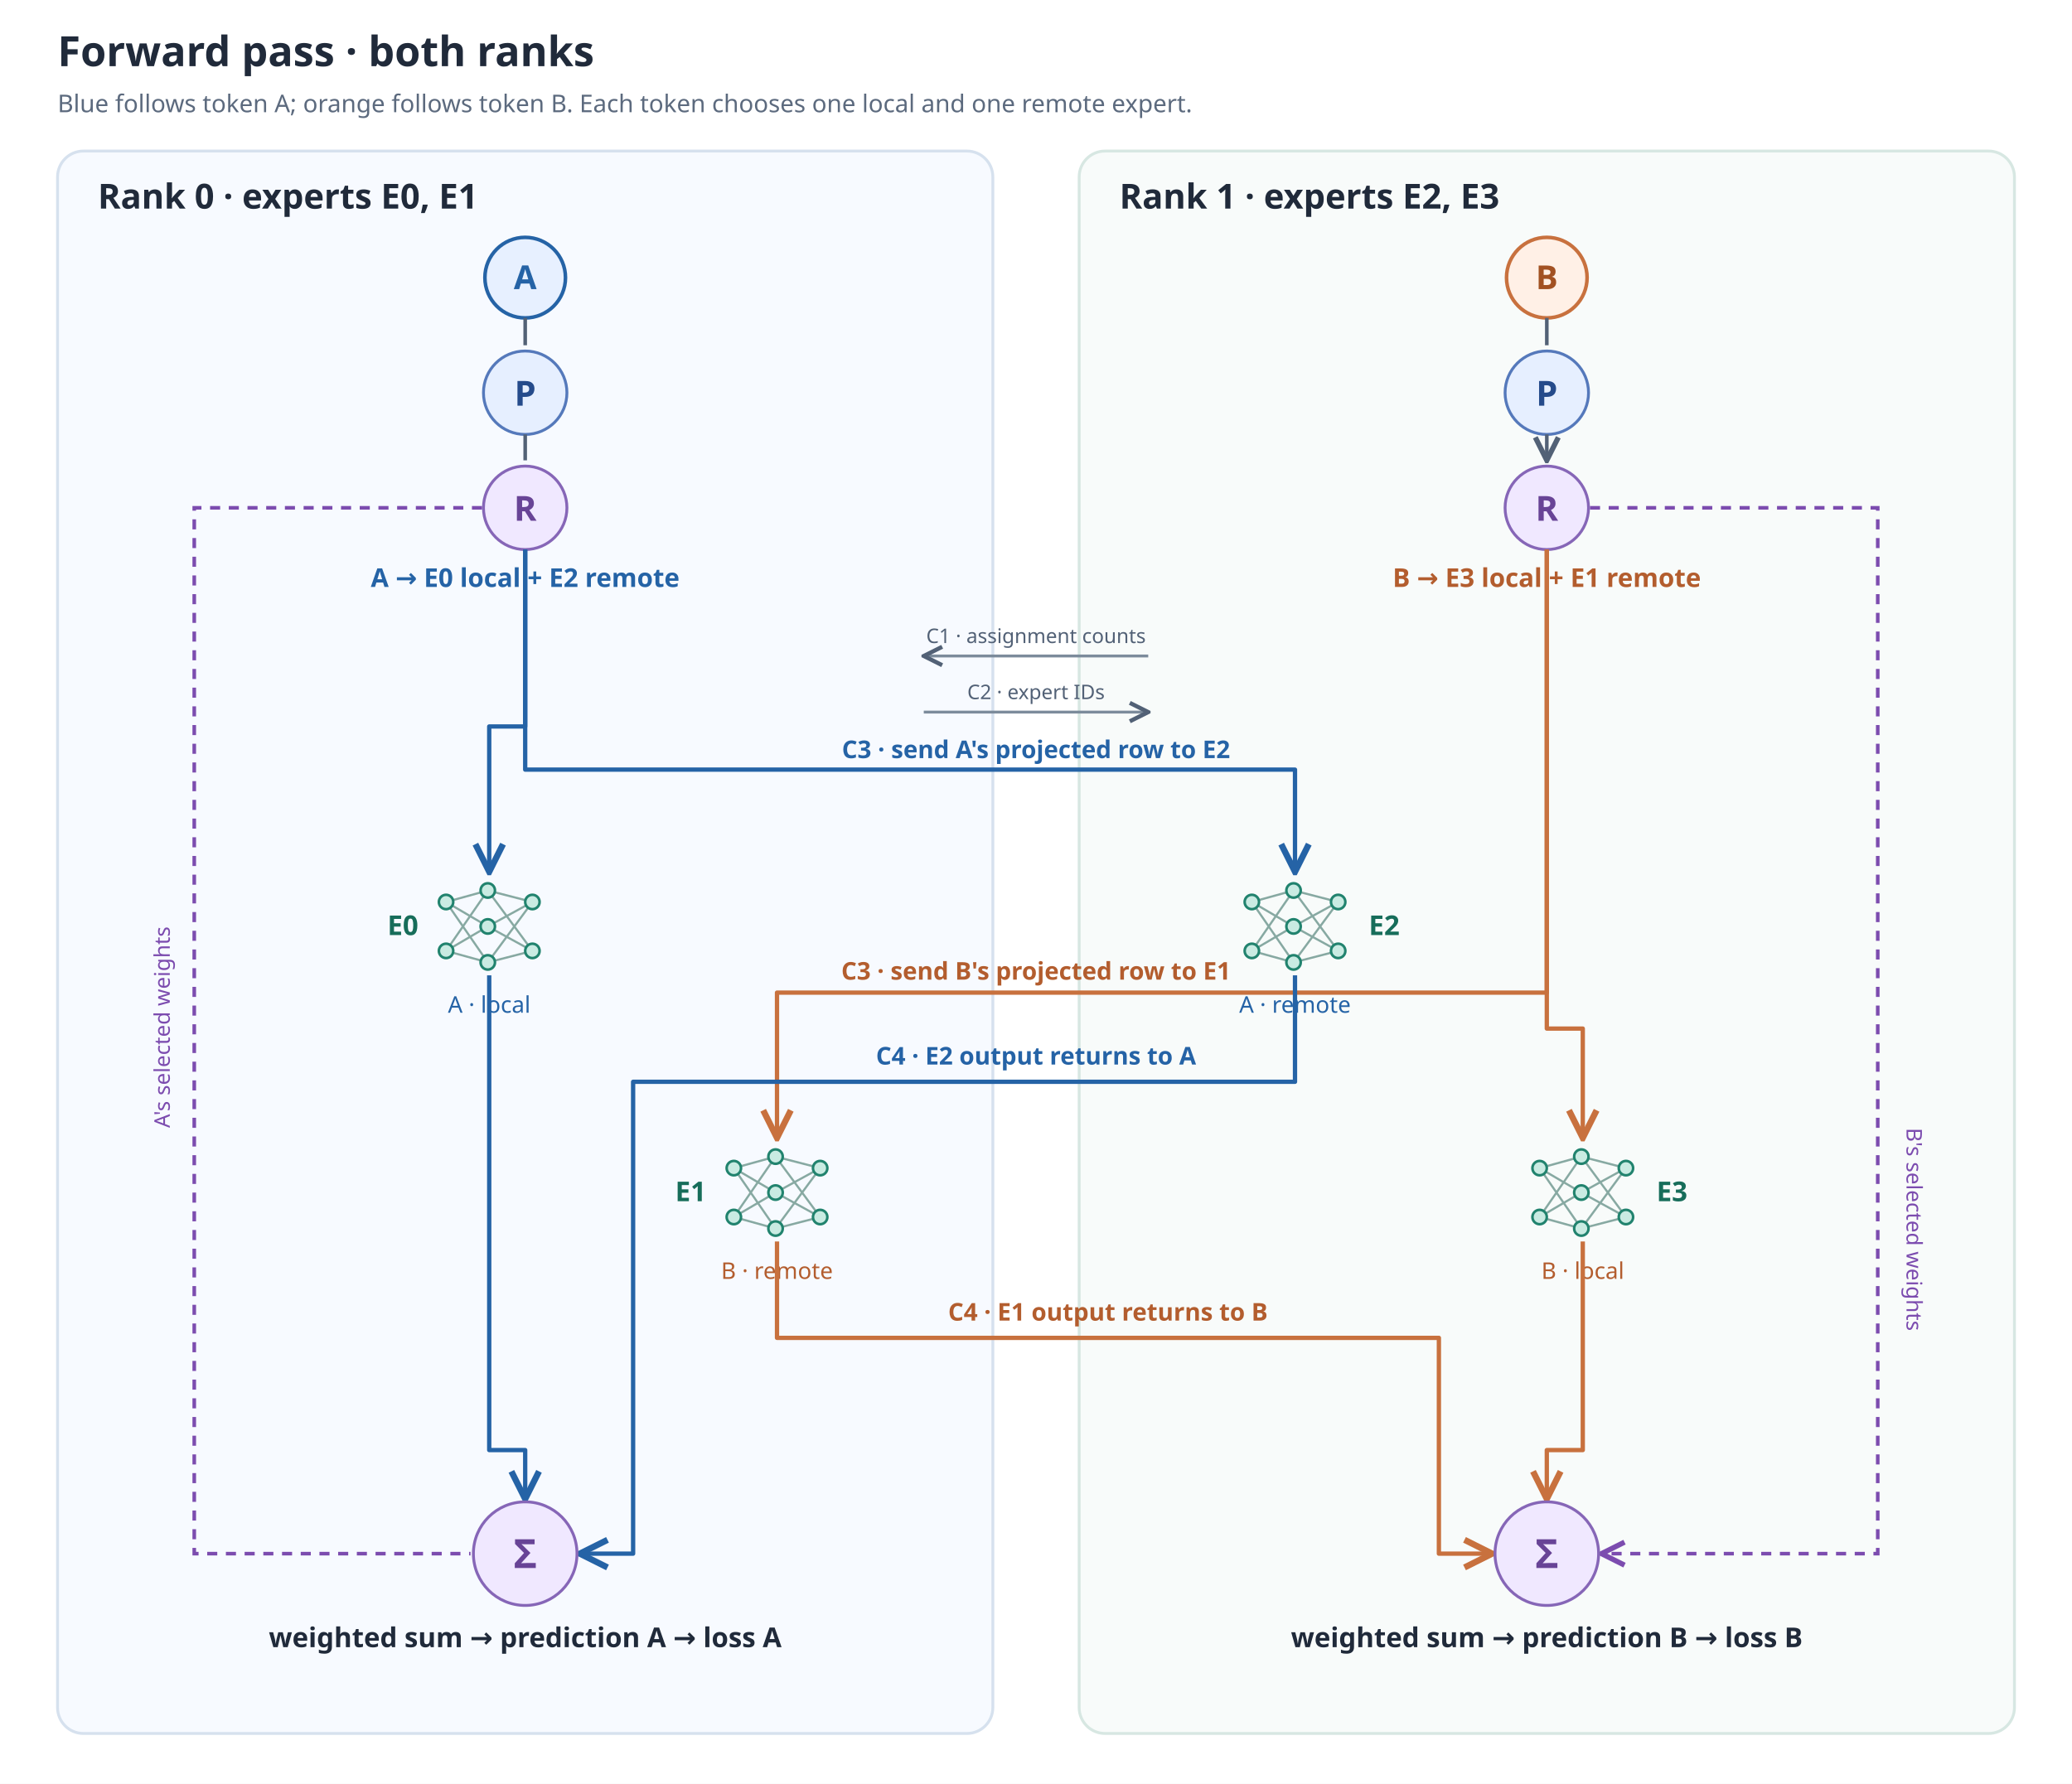
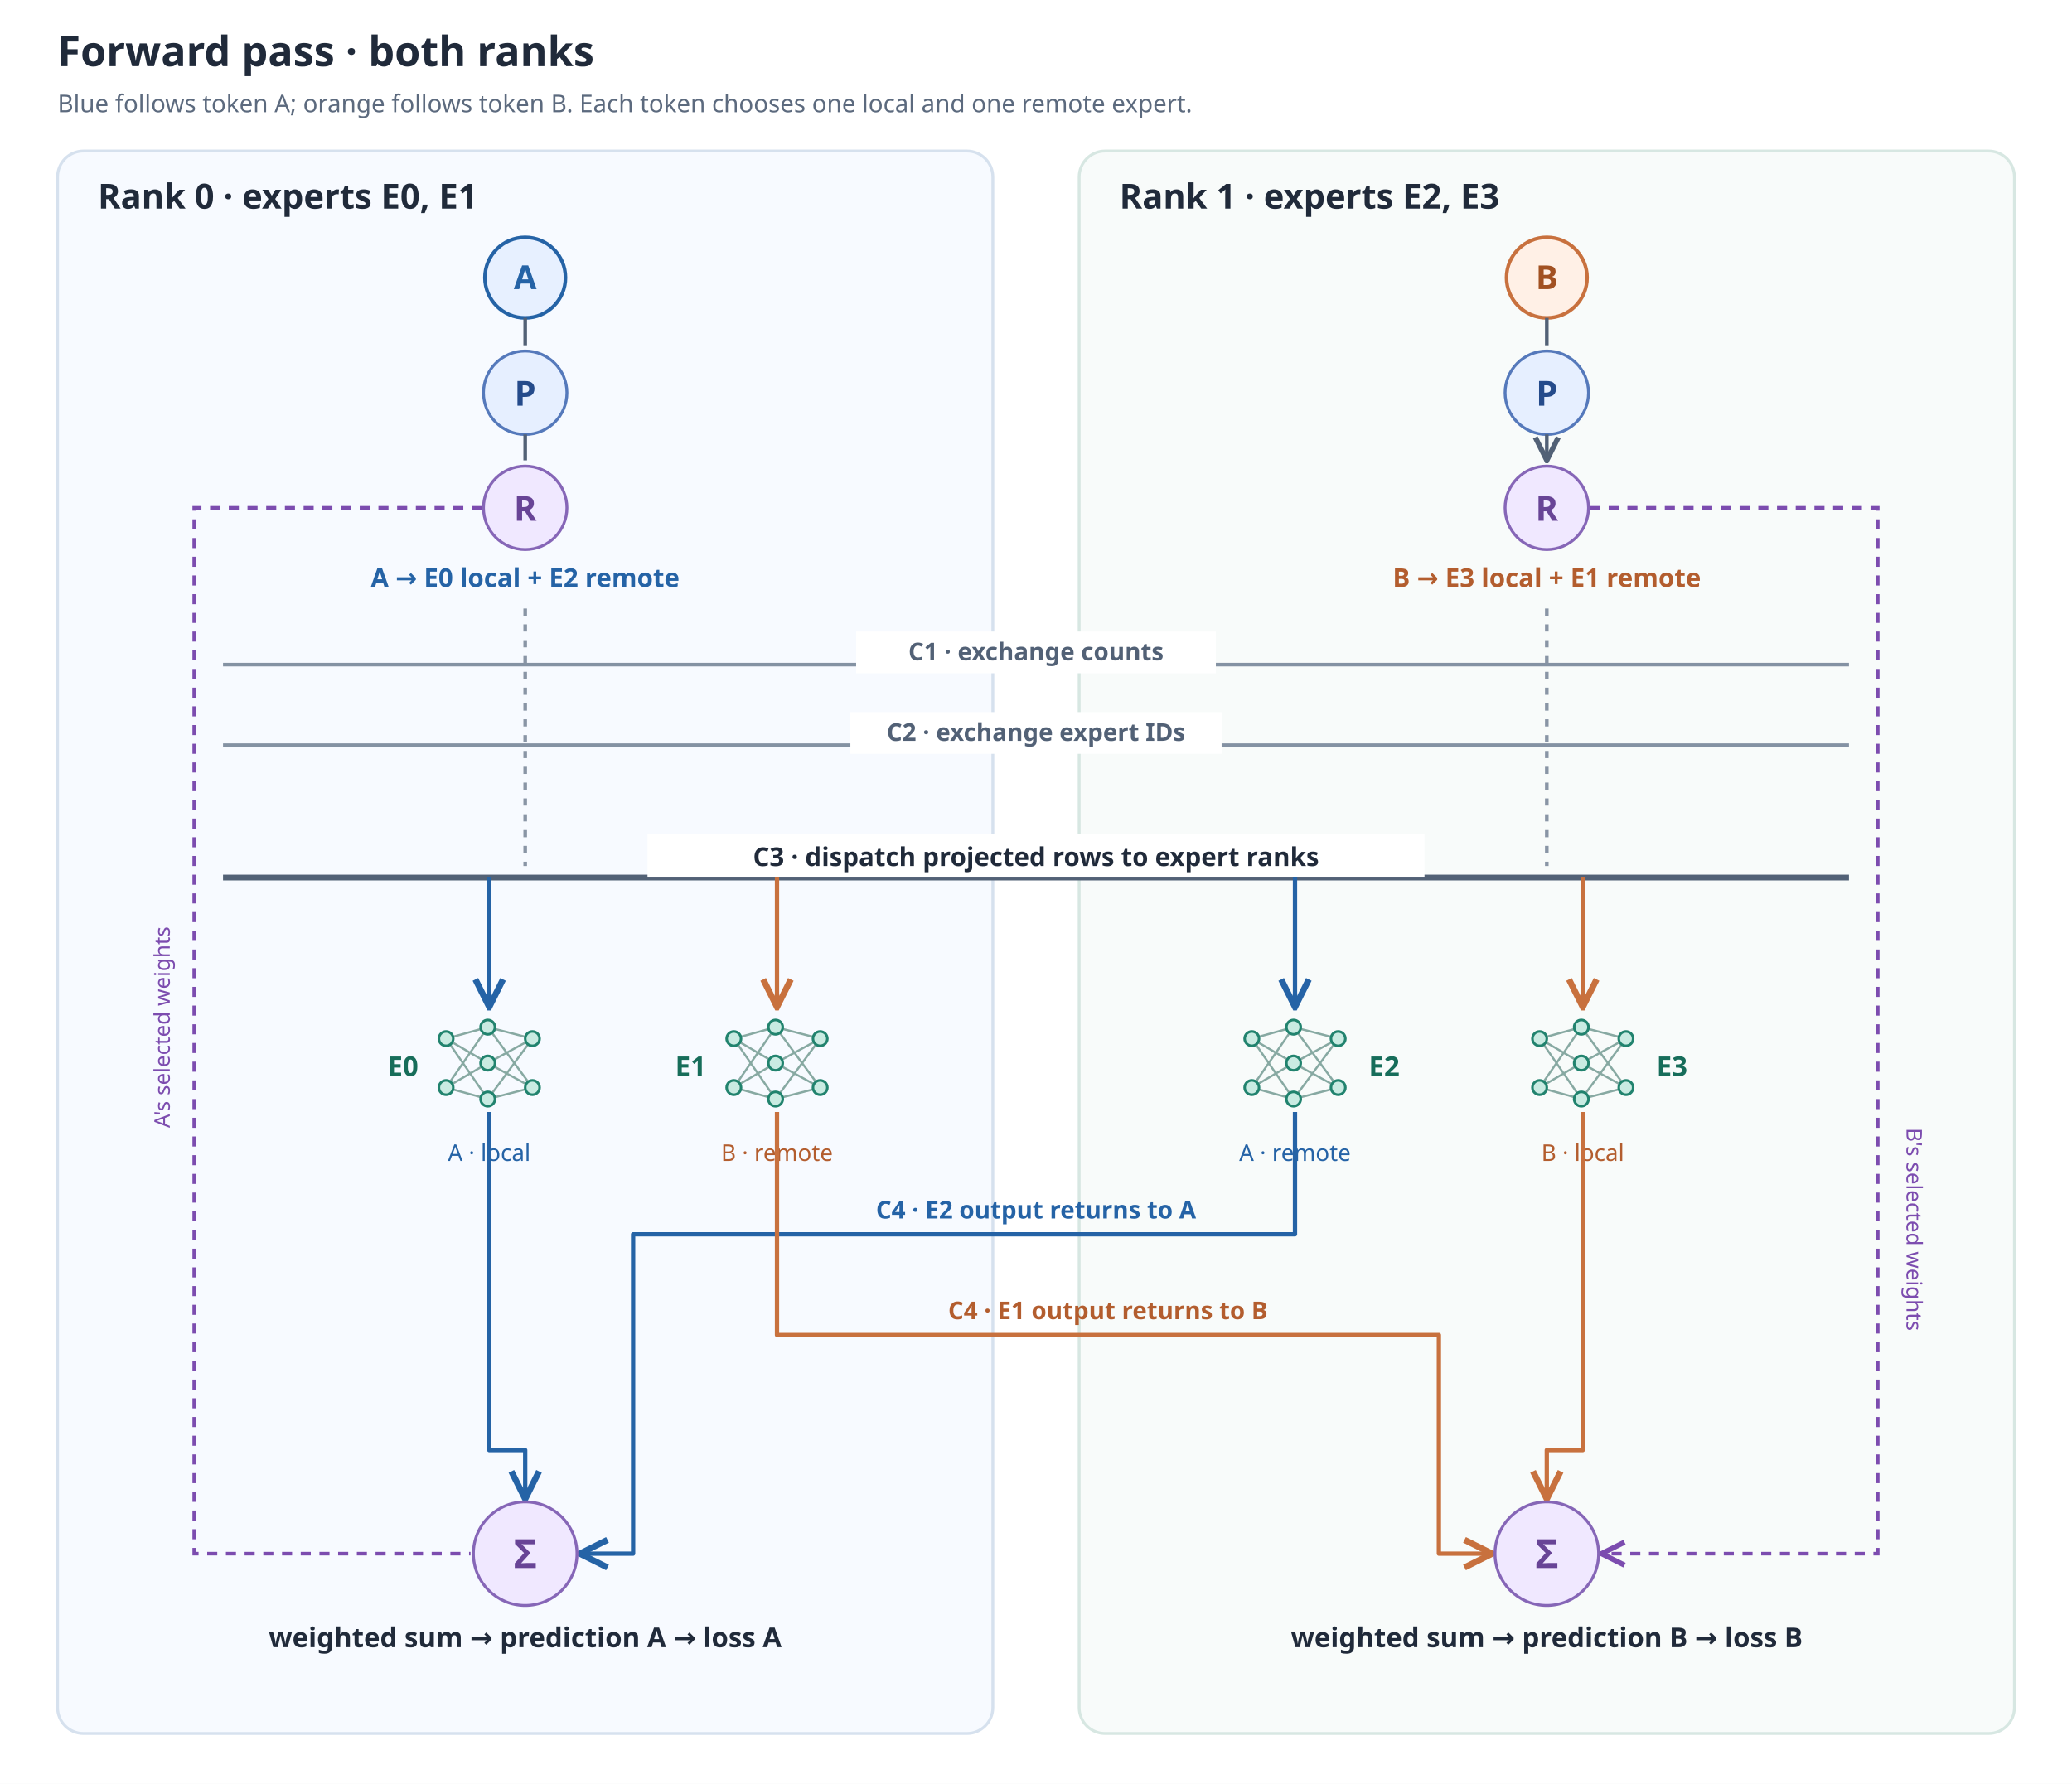
<svg xmlns="http://www.w3.org/2000/svg" xmlns:xlink="http://www.w3.org/1999/xlink" viewBox="0 0 1440 1240" role="img" aria-labelledby="title desc">
  <defs>
    <marker id="gray-arrow" viewBox="0 0 10 10" refX="9" refY="5" markerWidth="8" markerHeight="8" orient="auto-start-reverse">
      <path d="M1 1L9 5L1 9" fill="none" stroke="#526176" stroke-width="1.8" />
    </marker>
    <marker id="blue-arrow" viewBox="0 0 10 10" refX="9" refY="5" markerWidth="8" markerHeight="8" orient="auto">
      <path d="M1 1L9 5L1 9" fill="none" stroke="#2563a6" stroke-width="1.8" />
    </marker>
    <marker id="orange-arrow" viewBox="0 0 10 10" refX="9" refY="5" markerWidth="8" markerHeight="8" orient="auto">
      <path d="M1 1L9 5L1 9" fill="none" stroke="#c8713e" stroke-width="1.8" />
    </marker>
    <marker id="purple-arrow" viewBox="0 0 10 10" refX="9" refY="5" markerWidth="8" markerHeight="8" orient="auto">
      <path d="M1 1L9 5L1 9" fill="none" stroke="#7c4caf" stroke-width="1.8" />
    </marker>
    <symbol id="expert" viewBox="0 0 76 68">
      <g fill="none" stroke="#87a9a2" stroke-width="1.5">
        <path d="M8 17L37 9M8 17L37 34M8 17L37 59M8 51L37 9M8 51L37 34M8 51L37 59M37 9L68 17M37 9L68 51M37 34L68 17M37 34L68 51M37 59L68 17M37 59L68 51" />
      </g>
      <g fill="#c9ebe2" stroke="#21836e" stroke-width="1.8">
        <circle cx="8" cy="17" r="5" />
        <circle cx="8" cy="51" r="5" />
        <circle cx="37" cy="9" r="5" />
        <circle cx="37" cy="34" r="5" />
        <circle cx="37" cy="59" r="5" />
        <circle cx="68" cy="17" r="5" />
        <circle cx="68" cy="51" r="5" />
      </g>
    </symbol>
  </defs>
  <rect width="1440" height="1240" fill="#fff" />
  <text x="40" y="46" fill="#202a3a" font-family="system-ui,sans-serif" font-size="29" font-weight="700">Forward pass · both ranks</text>
  <text x="40" y="78" fill="#5c6a7e" font-family="system-ui,sans-serif" font-size="17">Blue follows token A; orange follows token B. Each token chooses one local and one remote expert.</text>
  <rect x="40" y="105" width="650" height="1100" rx="18" fill="#f7faff" stroke="#d6e1ee" stroke-width="2" />
  <rect x="750" y="105" width="650" height="1100" rx="18" fill="#f8fbfa" stroke="#d7e7e2" stroke-width="2" />
  <text x="68" y="145" fill="#202a3a" font-family="system-ui,sans-serif" font-size="24" font-weight="700">Rank 0 · experts E0, E1</text>
  <text x="778" y="145" fill="#202a3a" font-family="system-ui,sans-serif" font-size="24" font-weight="700">Rank 1 · experts E2, E3</text>
  <g font-family="system-ui,sans-serif" text-anchor="middle">
    <circle cx="365" cy="193" r="28" fill="#e7f0ff" stroke="#2563a6" stroke-width="2.5" />
    <text x="365" y="201" fill="#2563a6" font-size="23" font-weight="700">A</text>
    <circle cx="1075" cy="193" r="28" fill="#fff0e6" stroke="#c8713e" stroke-width="2.5" />
    <text x="1075" y="201" fill="#a25122" font-size="23" font-weight="700">B</text>
    <circle cx="365" cy="273" r="29" fill="#e6efff" stroke="#5579bb" stroke-width="2" />
    <text x="365" y="282" fill="#254b8b" font-size="24" font-weight="700">P</text>
    <circle cx="1075" cy="273" r="29" fill="#e6efff" stroke="#5579bb" stroke-width="2" />
    <text x="1075" y="282" fill="#254b8b" font-size="24" font-weight="700">P</text>
    <circle cx="365" cy="353" r="29" fill="#f0e8ff" stroke="#8666b7" stroke-width="2" />
    <text x="365" y="362" fill="#684496" font-size="24" font-weight="700">R</text>
    <circle cx="1075" cy="353" r="29" fill="#f0e8ff" stroke="#8666b7" stroke-width="2" />
    <text x="1075" y="362" fill="#684496" font-size="24" font-weight="700">R</text>
    <text x="365" y="408" fill="#2563a6" font-size="18" font-weight="700">A → E0 local + E2 remote</text>
    <text x="1075" y="408" fill="#b35d2e" font-size="18" font-weight="700">B → E3 local + E1 remote</text>
  </g>
  <g fill="none" stroke="#526176" stroke-width="2.5" marker-end="url(#gray-arrow)">
    <path d="M365 221V240M365 302V320M1075 221V240M1075 302V320" />
  </g>
-   <g font-family="system-ui,sans-serif" text-anchor="middle" fill="#526176" font-size="14">
-     <text x="720" y="447">C1 · assignment counts</text>
-     <text x="720" y="486">C2 · expert IDs</text>
+   <g fill="none" stroke="#8492a3" stroke-width="2.5">
+     <path d="M155 462H1285M155 518H1285" />
  </g>
-   <path d="M642 456H798M642 495H798" fill="none" stroke="#7c8b9b" stroke-width="2" marker-start="url(#gray-arrow)" marker-end="url(#gray-arrow)" />
-   <g fill="none" stroke-width="3" stroke-linejoin="round">
-     <path d="M365 382V505H340V606" stroke="#2563a6" marker-end="url(#blue-arrow)" />
-     <path d="M365 382V535H900V606" stroke="#2563a6" marker-end="url(#blue-arrow)" />
-     <path d="M1075 382V715H1100V791" stroke="#c8713e" marker-end="url(#orange-arrow)" />
-     <path d="M1075 382V690H540V791" stroke="#c8713e" marker-end="url(#orange-arrow)" />
+   <g font-family="system-ui,sans-serif" text-anchor="middle" fill="#526176" font-size="17" font-weight="700">
+     <rect x="595" y="439" width="250" height="29" fill="#fff" />
+     <text x="720" y="459">C1 · exchange counts</text>
+     <rect x="591" y="495" width="258" height="29" fill="#fff" />
+     <text x="720" y="515">C2 · exchange expert IDs</text>
  </g>
-   <text x="720" y="527" text-anchor="middle" fill="#2563a6" font-family="system-ui,sans-serif" font-size="17" font-weight="700">C3 · send A's projected row to E2</text>
-   <text x="720" y="681" text-anchor="middle" fill="#b35d2e" font-family="system-ui,sans-serif" font-size="17" font-weight="700">C3 · send B's projected row to E1</text>
+   <path d="M365 423V602M1075 423V602" fill="none" stroke="#8995a5" stroke-width="2.5" stroke-dasharray="5 6" />
+   <path d="M155 610H1285" fill="none" stroke="#526176" stroke-width="4" />
+   <rect x="450" y="580" width="540" height="30" fill="#fff" />
+   <text x="720" y="602" text-anchor="middle" fill="#202a3a" font-family="system-ui,sans-serif" font-size="18" font-weight="700">C3 · dispatch projected rows to expert ranks</text>
+   <g fill="none" stroke-width="3" marker-end="url(#blue-arrow)">
+     <path d="M340 610V700" stroke="#2563a6" />
+     <path d="M900 610V700" stroke="#2563a6" />
+   </g>
+   <g fill="none" stroke-width="3" marker-end="url(#orange-arrow)">
+     <path d="M540 610V700" stroke="#c8713e" />
+     <path d="M1100 610V700" stroke="#c8713e" />
+   </g>
  <g font-family="system-ui,sans-serif" text-anchor="middle">
-     <text x="280" y="650" fill="#176d5a" font-size="19" font-weight="700">E0</text>
-     <text x="962" y="650" fill="#176d5a" font-size="19" font-weight="700">E2</text>
-     <text x="480" y="835" fill="#176d5a" font-size="19" font-weight="700">E1</text>
-     <text x="1162" y="835" fill="#176d5a" font-size="19" font-weight="700">E3</text>
-     <use xlink:href="#expert" x="302" y="610" width="76" height="68" />
-     <use xlink:href="#expert" x="862" y="610" width="76" height="68" />
-     <use xlink:href="#expert" x="502" y="795" width="76" height="68" />
-     <use xlink:href="#expert" x="1062" y="795" width="76" height="68" />
-     <text x="340" y="704" fill="#2563a6" font-size="16">A · local</text>
-     <text x="900" y="704" fill="#2563a6" font-size="16">A · remote</text>
-     <text x="540" y="889" fill="#b35d2e" font-size="16">B · remote</text>
-     <text x="1100" y="889" fill="#b35d2e" font-size="16">B · local</text>
+     <text x="280" y="748" fill="#176d5a" font-size="19" font-weight="700">E0</text>
+     <text x="480" y="748" fill="#176d5a" font-size="19" font-weight="700">E1</text>
+     <text x="962" y="748" fill="#176d5a" font-size="19" font-weight="700">E2</text>
+     <text x="1162" y="748" fill="#176d5a" font-size="19" font-weight="700">E3</text>
+     <use xlink:href="#expert" x="302" y="705" width="76" height="68" />
+     <use xlink:href="#expert" x="502" y="705" width="76" height="68" />
+     <use xlink:href="#expert" x="862" y="705" width="76" height="68" />
+     <use xlink:href="#expert" x="1062" y="705" width="76" height="68" />
+     <text x="340" y="807" fill="#2563a6" font-size="16">A · local</text>
+     <text x="540" y="807" fill="#b35d2e" font-size="16">B · remote</text>
+     <text x="900" y="807" fill="#2563a6" font-size="16">A · remote</text>
+     <text x="1100" y="807" fill="#b35d2e" font-size="16">B · local</text>
  </g>
  <g fill="none" stroke-width="3" stroke-linejoin="round">
-     <path d="M340 678V1008H365V1042" stroke="#2563a6" marker-end="url(#blue-arrow)" />
-     <path d="M900 678V752H440V1080H403" stroke="#2563a6" marker-end="url(#blue-arrow)" />
-     <path d="M1100 863V1008H1075V1042" stroke="#c8713e" marker-end="url(#orange-arrow)" />
-     <path d="M540 863V930H1000V1080H1037" stroke="#c8713e" marker-end="url(#orange-arrow)" />
+     <path d="M340 773V1008H365V1042" stroke="#2563a6" marker-end="url(#blue-arrow)" />
+     <path d="M900 773V858H440V1080H403" stroke="#2563a6" marker-end="url(#blue-arrow)" />
+     <path d="M1100 773V1008H1075V1042" stroke="#c8713e" marker-end="url(#orange-arrow)" />
+     <path d="M540 773V928H1000V1080H1037" stroke="#c8713e" marker-end="url(#orange-arrow)" />
  </g>
-   <text x="720" y="740" text-anchor="middle" fill="#2563a6" font-family="system-ui,sans-serif" font-size="17" font-weight="700">C4 · E2 output returns to A</text>
-   <text x="770" y="918" text-anchor="middle" fill="#b35d2e" font-family="system-ui,sans-serif" font-size="17" font-weight="700">C4 · E1 output returns to B</text>
+   <text x="720" y="847" text-anchor="middle" fill="#2563a6" font-family="system-ui,sans-serif" font-size="17" font-weight="700">C4 · E2 output returns to A</text>
+   <text x="770" y="917" text-anchor="middle" fill="#b35d2e" font-family="system-ui,sans-serif" font-size="17" font-weight="700">C4 · E1 output returns to B</text>
  <path d="M335 353H135V1080H327M1105 353H1305V1080H1113" fill="none" stroke="#7c4caf" stroke-width="2.5" stroke-dasharray="7 6" marker-end="url(#purple-arrow)" />
  <text x="118" y="784" fill="#7c4caf" font-family="system-ui,sans-serif" font-size="15" transform="rotate(-90 118 784)">A's selected weights</text>
  <text x="1325" y="784" fill="#7c4caf" font-family="system-ui,sans-serif" font-size="15" transform="rotate(90 1325 784)">B's selected weights</text>
  <g font-family="system-ui,sans-serif" text-anchor="middle">
    <circle cx="365" cy="1080" r="36" fill="#f0e8ff" stroke="#8666b7" stroke-width="2" />
    <text x="365" y="1090" fill="#684496" font-size="28" font-weight="700">Σ</text>
    <circle cx="1075" cy="1080" r="36" fill="#f0e8ff" stroke="#8666b7" stroke-width="2" />
    <text x="1075" y="1090" fill="#684496" font-size="28" font-weight="700">Σ</text>
    <text x="365" y="1145" fill="#202a3a" font-size="19" font-weight="700">weighted sum → prediction A → loss A</text>
    <text x="1075" y="1145" fill="#202a3a" font-size="19" font-weight="700">weighted sum → prediction B → loss B</text>
  </g>
</svg>
